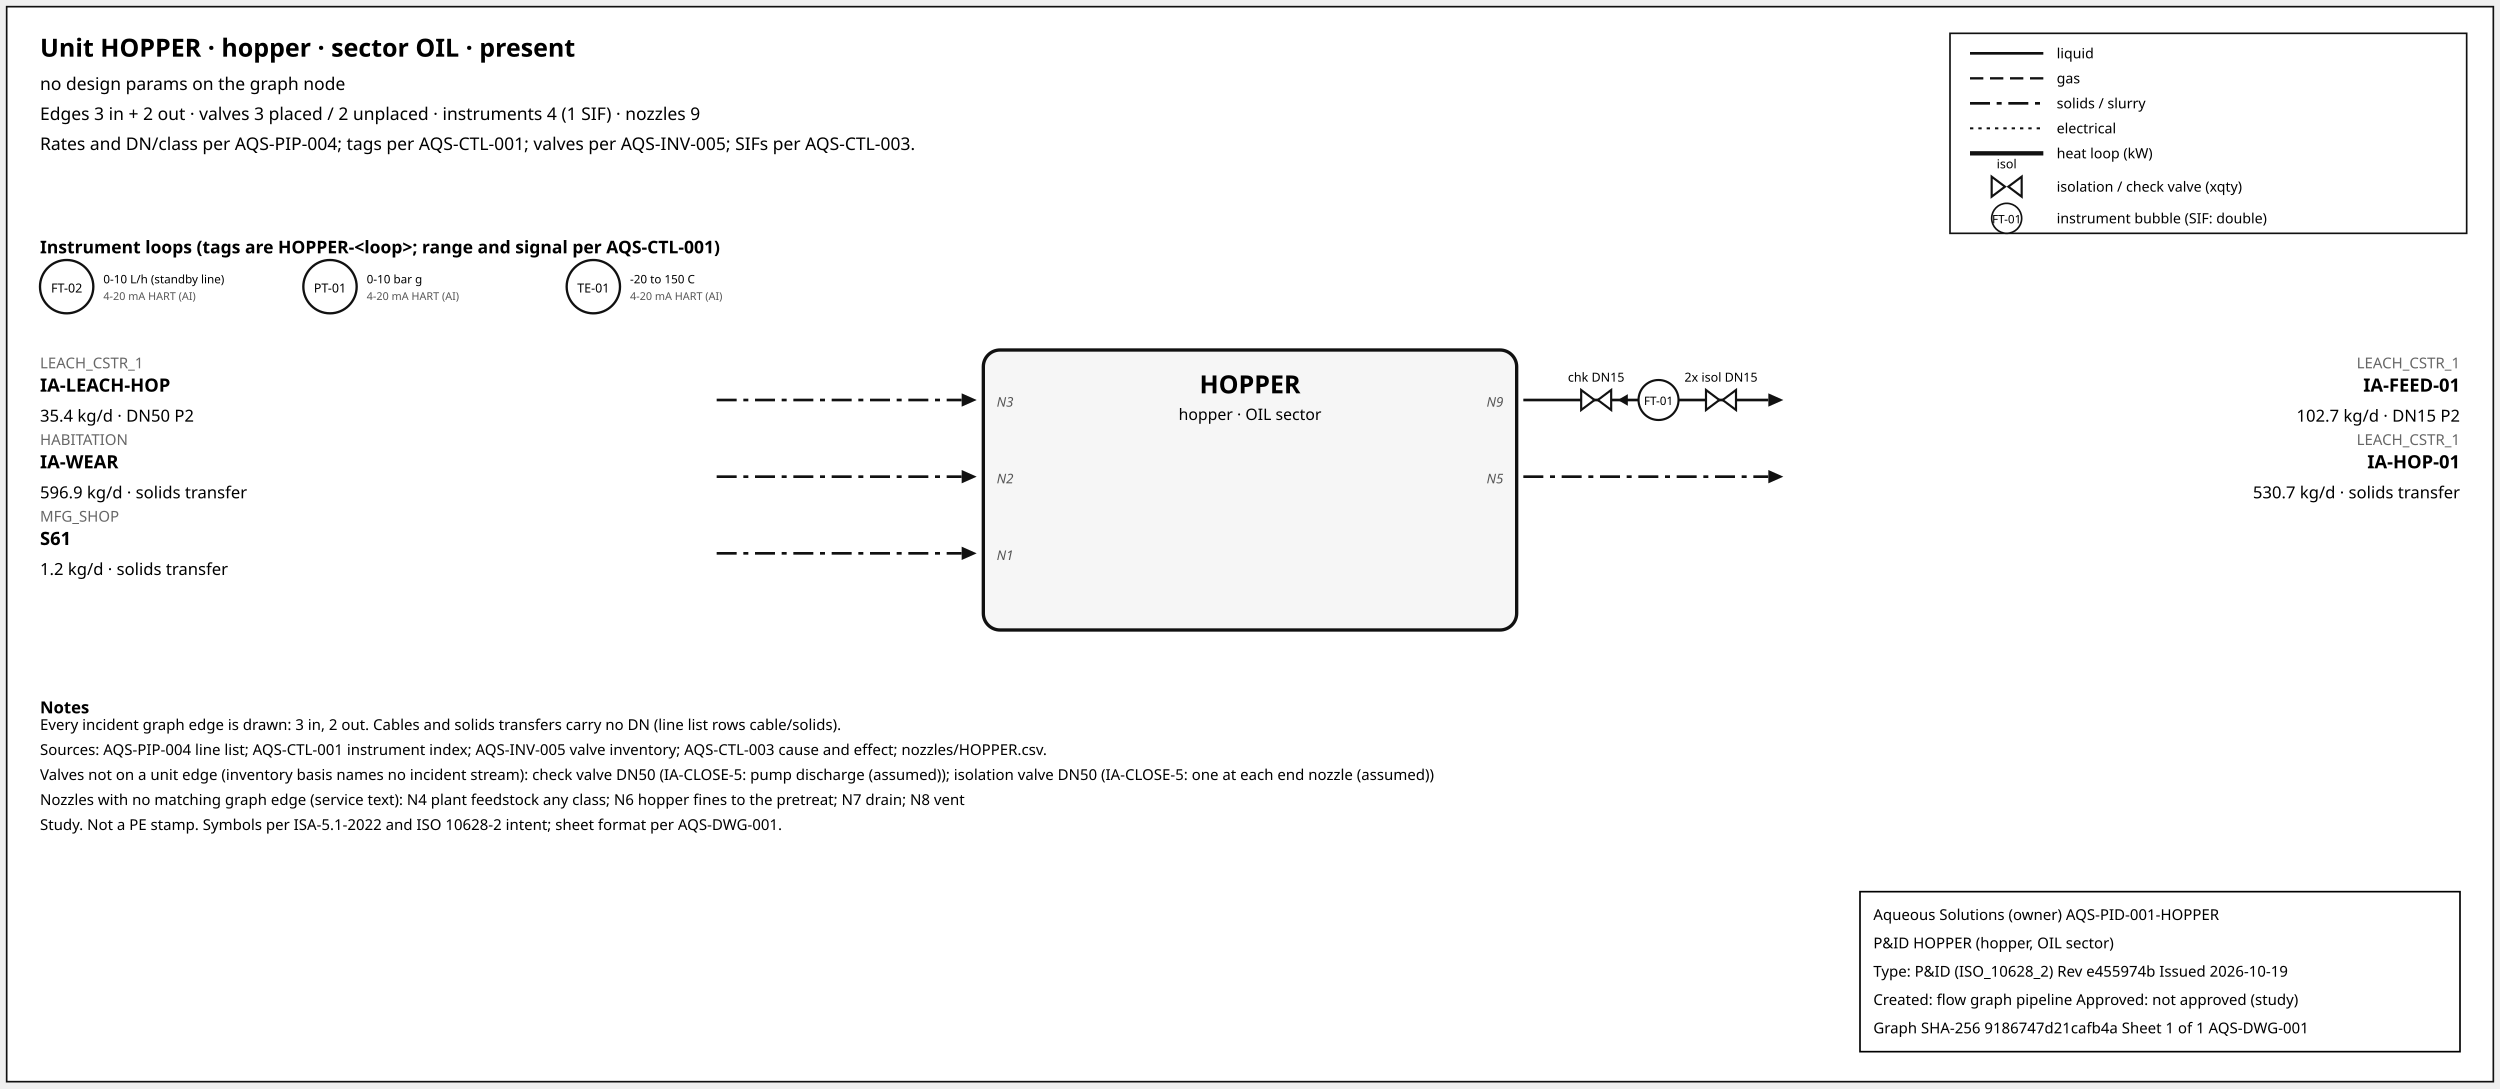
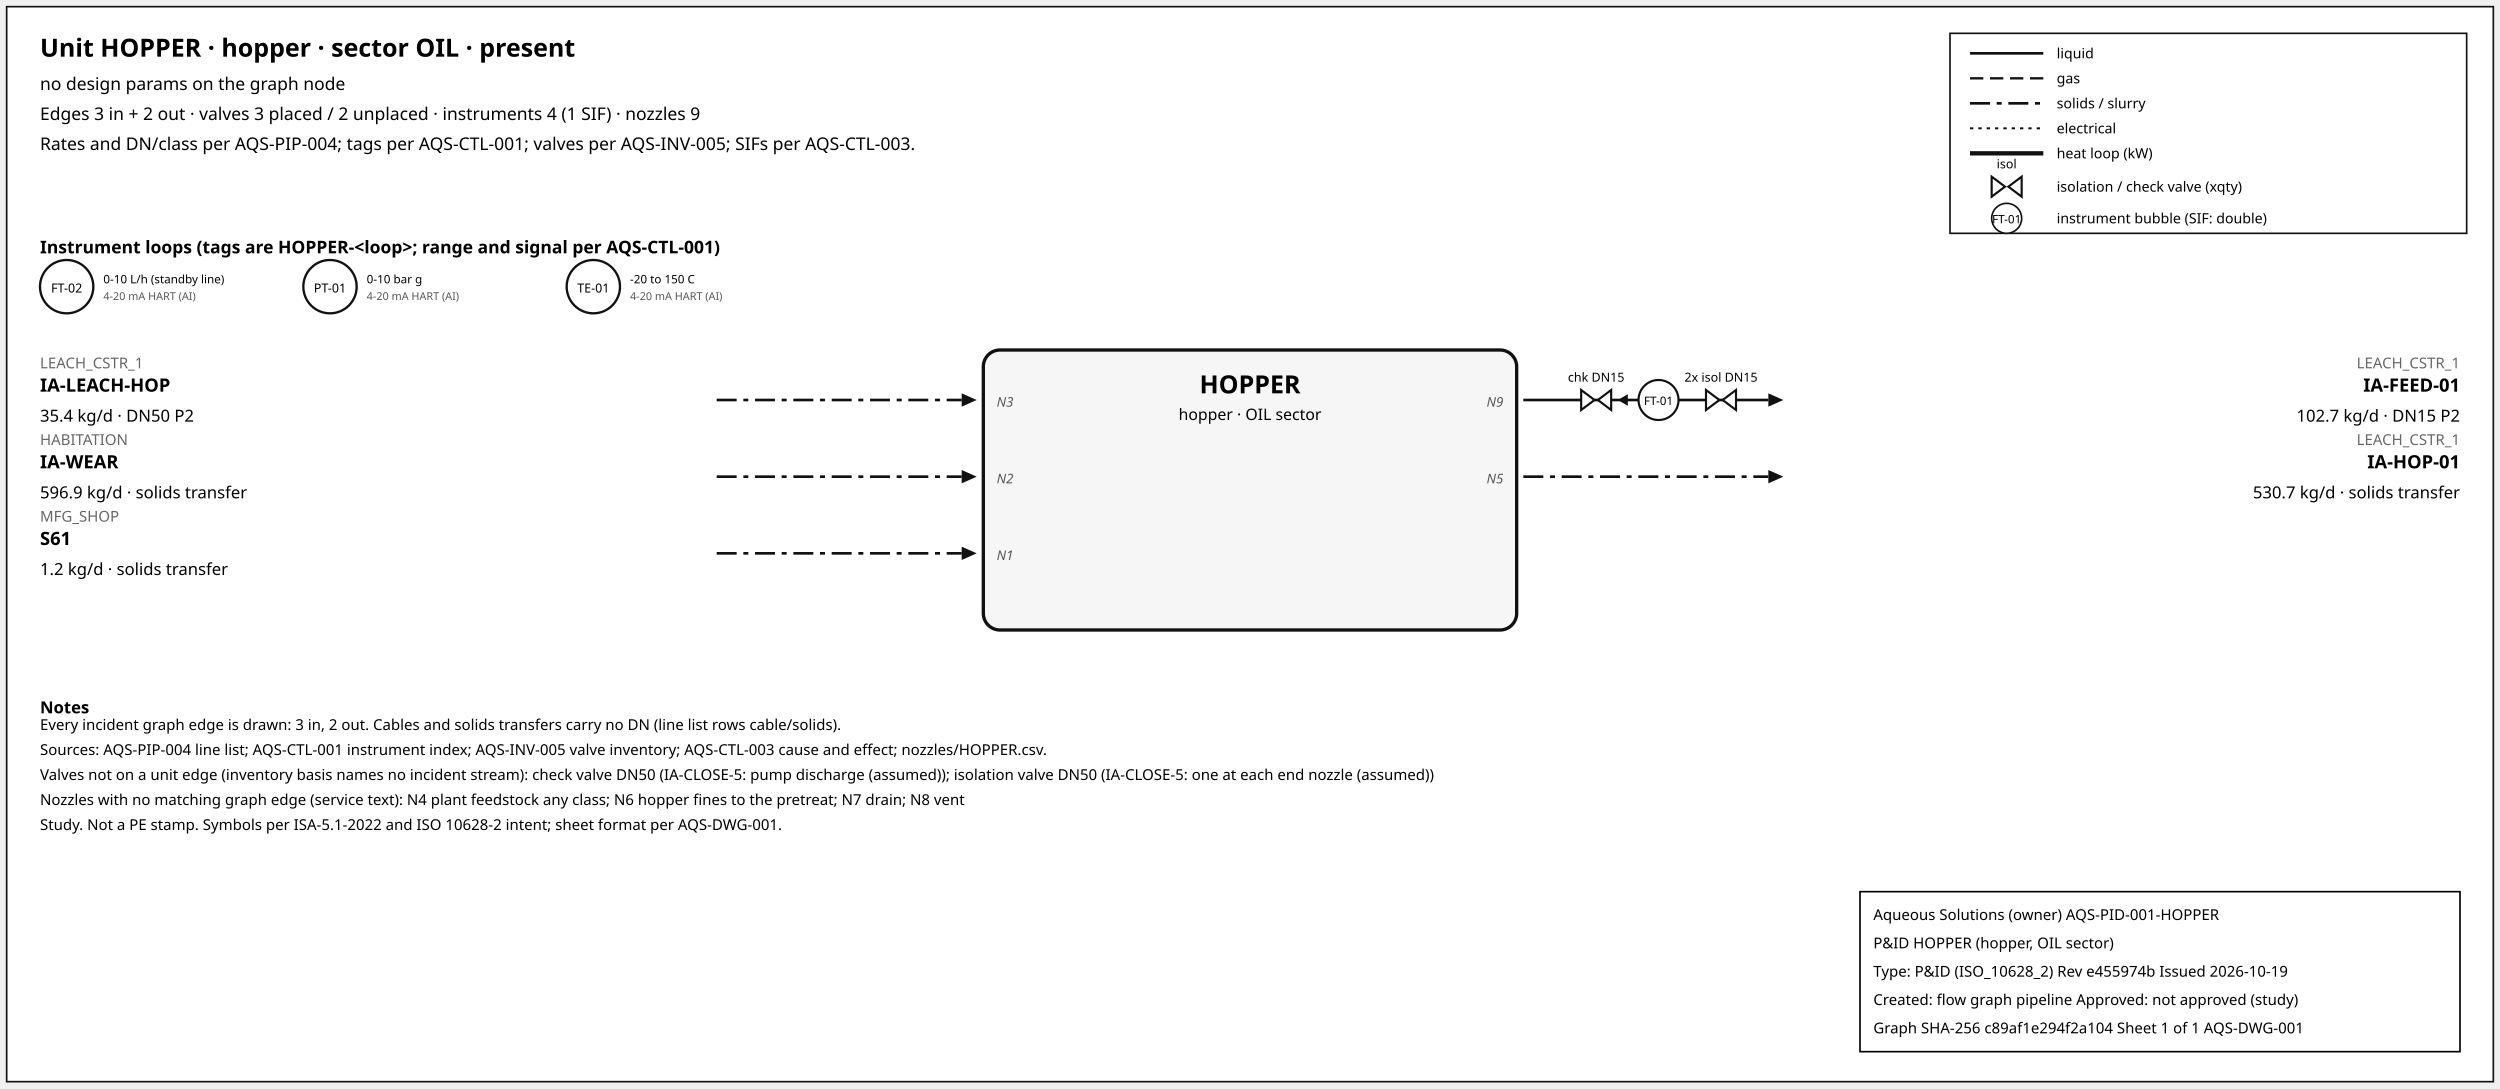
<svg xmlns="http://www.w3.org/2000/svg" width="1500" height="653" font-family="sans-serif">
  <rect x="4" y="4" width="1492" height="645" fill="white" stroke="#111" />
  <text x="24" y="34" font-size="15" font-weight="600">Unit HOPPER · hopper · sector OIL · present</text>
  <text x="24" y="54" font-size="10.5">no design params on the graph node</text>
  <text x="24" y="72" font-size="10.5">Edges 3 in + 2 out · valves 3 placed / 2 unplaced · instruments 4 (1 SIF) · nozzles 9</text>
  <text x="24" y="90" font-size="10.5">Rates and DN/class per AQS-PIP-004; tags per AQS-CTL-001; valves per AQS-INV-005; SIFs per AQS-CTL-003.</text>
  <rect x="1170" y="20" width="310" height="120" fill="white" stroke="#111" />
  <line x1="1182" y1="32" x2="1226" y2="32" stroke="#111" stroke-width="1.6" />
  <text x="1234" y="35" font-size="8.5">liquid</text>
  <line x1="1182" y1="47" x2="1226" y2="47" stroke="#111" stroke-width="1.4" stroke-dasharray="8,4" />
  <text x="1234" y="50" font-size="8.5">gas</text>
  <line x1="1182" y1="62" x2="1226" y2="62" stroke="#111" stroke-width="1.6" stroke-dasharray="12,4,3,4" />
  <text x="1234" y="65" font-size="8.5">solids / slurry</text>
  <line x1="1182" y1="77" x2="1226" y2="77" stroke="#111" stroke-width="1.2" stroke-dasharray="2,3" />
  <text x="1234" y="80" font-size="8.5">electrical</text>
  <line x1="1182" y1="92" x2="1226" y2="92" stroke="#111" stroke-width="2.6" />
  <text x="1234" y="95" font-size="8.5">heat loop (kW)</text>
  <path d="M 1195.0,106 L 1203.0,112 L 1195.0,118 Z M 1213.0,106 L 1205.0,112 L 1213.0,118 Z" fill="white" stroke="#111" stroke-width="1.3" />
  <text x="1204.0" y="101.0" font-size="7.5" text-anchor="middle">isol</text>
  <text x="1234" y="115" font-size="8.5">isolation / check valve (xqty)</text>
  <circle cx="1204" cy="131" r="9" fill="white" stroke="#111" />
  <text x="1204" y="134" font-size="7" text-anchor="middle">FT-01</text>
  <text x="1234" y="134" font-size="8.5">instrument bubble (SIF: double)</text>
  <text x="24" y="152" font-size="10.5" font-weight="600">Instrument loops (tags are HOPPER-&lt;loop&gt;; range and signal per AQS-CTL-001)</text>
  <circle cx="40" cy="172" r="16" fill="white" stroke="#111" stroke-width="1.4" />
  <text x="40" y="175.5" font-size="7.5" text-anchor="middle">FT-02</text>
  <text x="62" y="170" font-size="7">0-10 L/h (standby line)</text>
  <text x="62" y="180" font-size="6.5" fill="#555">4-20 mA HART (AI)</text>
  <circle cx="198" cy="172" r="16" fill="white" stroke="#111" stroke-width="1.4" />
  <text x="198" y="175.5" font-size="7.5" text-anchor="middle">PT-01</text>
  <text x="220" y="170" font-size="7">0-10 bar g</text>
  <text x="220" y="180" font-size="6.5" fill="#555">4-20 mA HART (AI)</text>
  <circle cx="356" cy="172" r="16" fill="white" stroke="#111" stroke-width="1.4" />
  <text x="356" y="175.5" font-size="7.5" text-anchor="middle">TE-01</text>
  <text x="378" y="170" font-size="7">-20 to 150 C</text>
  <text x="378" y="180" font-size="6.5" fill="#555">4-20 mA HART (AI)</text>
  <rect x="590" y="210" width="320" height="168" rx="10" fill="#f6f6f6" stroke="#111" stroke-width="2" />
  <text x="750.0" y="236" font-size="15" font-weight="700" text-anchor="middle">HOPPER</text>
  <text x="750.0" y="252" font-size="9.5" text-anchor="middle">hopper · OIL sector</text>
  <line x1="430" y1="240" x2="577" y2="240" stroke="#111" stroke-width="1.6" stroke-dasharray="12,4,3,4" class="edge-in" />
  <polygon points="586,240 577,236 577,244" fill="#111" />
  <text x="24" y="221" font-size="9" fill="#666" text-anchor="start">LEACH_CSTR_1</text>
  <text x="24" y="235" font-size="11" font-weight="600" text-anchor="start">IA-LEACH-HOP</text>
  <text x="24" y="253" font-size="10" text-anchor="start">35.4 kg/d · DN50 P2</text>
  <text x="598" y="244" font-size="8" font-style="italic" fill="#555" text-anchor="start">N3</text>
  <line x1="430" y1="286" x2="577" y2="286" stroke="#111" stroke-width="1.6" stroke-dasharray="12,4,3,4" class="edge-in" />
  <polygon points="586,286 577,282 577,290" fill="#111" />
  <text x="24" y="267" font-size="9" fill="#666" text-anchor="start">HABITATION</text>
  <text x="24" y="281" font-size="11" font-weight="600" text-anchor="start">IA-WEAR</text>
  <text x="24" y="299" font-size="10" text-anchor="start">596.9 kg/d · solids transfer</text>
  <text x="598" y="290" font-size="8" font-style="italic" fill="#555" text-anchor="start">N2</text>
  <line x1="430" y1="332" x2="577" y2="332" stroke="#111" stroke-width="1.6" stroke-dasharray="12,4,3,4" class="edge-in" />
  <polygon points="586,332 577,328 577,336" fill="#111" />
  <text x="24" y="313" font-size="9" fill="#666" text-anchor="start">MFG_SHOP</text>
  <text x="24" y="327" font-size="11" font-weight="600" text-anchor="start">S61</text>
  <text x="24" y="345" font-size="10" text-anchor="start">1.2 kg/d · solids transfer</text>
  <text x="598" y="336" font-size="8" font-style="italic" fill="#555" text-anchor="start">N1</text>
  <line x1="914" y1="240" x2="1061" y2="240" stroke="#111" stroke-width="1.6" class="edge-out" />
  <polygon points="1070,240 1061,236 1061,244" fill="#111" />
  <text x="1476" y="221" font-size="9" fill="#666" text-anchor="end">LEACH_CSTR_1</text>
  <text x="1476" y="235" font-size="11" font-weight="600" text-anchor="end">IA-FEED-01</text>
  <text x="1476" y="253" font-size="10" text-anchor="end">102.7 kg/d · DN15 P2</text>
  <text x="902" y="244" font-size="8" font-style="italic" fill="#555" text-anchor="end">N9</text>
  <line x1="979.7" y1="240" x2="971.7" y2="240" stroke="#111" stroke-width="1.2" />
  <polygon points="970.7,240 976.7,236.5 976.7,243.5" fill="#111" />
  <path d="M 948.7,234 L 956.7,240 L 948.7,246 Z M 966.7,234 L 958.7,240 L 966.7,246 Z" fill="white" stroke="#111" stroke-width="1.3" />
  <text x="957.7" y="229.0" font-size="7.5" text-anchor="middle">chk DN15</text>
  <path d="M 1023.6,234 L 1031.6,240 L 1023.6,246 Z M 1041.6,234 L 1033.6,240 L 1041.6,246 Z" fill="white" stroke="#111" stroke-width="1.3" />
  <text x="1032.6" y="229.0" font-size="7.5" text-anchor="middle">2x isol DN15</text>
  <circle cx="995.12" cy="240" r="12" fill="white" stroke="#111" stroke-width="1.3" />
  <text x="995.12" y="243" font-size="7" text-anchor="middle">FT-01</text>
  <line x1="914" y1="286" x2="1061" y2="286" stroke="#111" stroke-width="1.6" stroke-dasharray="12,4,3,4" class="edge-out" />
  <polygon points="1070,286 1061,282 1061,290" fill="#111" />
  <text x="1476" y="267" font-size="9" fill="#666" text-anchor="end">LEACH_CSTR_1</text>
  <text x="1476" y="281" font-size="11" font-weight="600" text-anchor="end">IA-HOP-01</text>
  <text x="1476" y="299" font-size="10" text-anchor="end">530.7 kg/d · solids transfer</text>
  <text x="902" y="290" font-size="8" font-style="italic" fill="#555" text-anchor="end">N5</text>
  <text x="24" y="428" font-size="10" font-weight="600">Notes</text>
  <text x="24" y="438" font-size="9">Every incident graph edge is drawn: 3 in, 2 out. Cables and solids transfers carry no DN (line list rows cable/solids).</text>
  <text x="24" y="453" font-size="9">Sources: AQS-PIP-004 line list; AQS-CTL-001 instrument index; AQS-INV-005 valve inventory; AQS-CTL-003 cause and effect; nozzles/HOPPER.csv.</text>
  <text x="24" y="468" font-size="9">Valves not on a unit edge (inventory basis names no incident stream): check valve DN50 (IA-CLOSE-5: pump discharge (assumed)); isolation valve DN50 (IA-CLOSE-5: one at each end nozzle (assumed))</text>
  <text x="24" y="483" font-size="9">Nozzles with no matching graph edge (service text): N4 plant feedstock any class; N6 hopper fines to the pretreat; N7 drain; N8 vent</text>
  <text x="24" y="498" font-size="9">Study. Not a PE stamp. Symbols per ISA-5.1-2022 and ISO 10628-2 intent; sheet format per AQS-DWG-001.</text>
  <g id="aqs-title-block">
    <rect x="1116" y="535" width="360" height="96" fill="white" stroke="black" stroke-width="1" />
    <text x="1124" y="552" font-size="9">Aqueous Solutions (owner)   AQS-PID-001-HOPPER</text>
    <text x="1124" y="569" font-size="9">P&amp;ID HOPPER (hopper, OIL sector)</text>
    <text x="1124" y="586" font-size="9">Type: P&amp;ID (ISO_10628_2)   Rev e455974b   Issued 2026-10-19</text>
    <text x="1124" y="603" font-size="9">Created: flow graph pipeline   Approved: not approved (study)</text>
-     <text x="1124" y="620" font-size="9">Graph SHA-256 9186747d21cafb4a   Sheet 1 of 1   AQS-DWG-001</text>
+     <text x="1124" y="620" font-size="9">Graph SHA-256 c89af1e294f2a104   Sheet 1 of 1   AQS-DWG-001</text>
  </g>
</svg>
